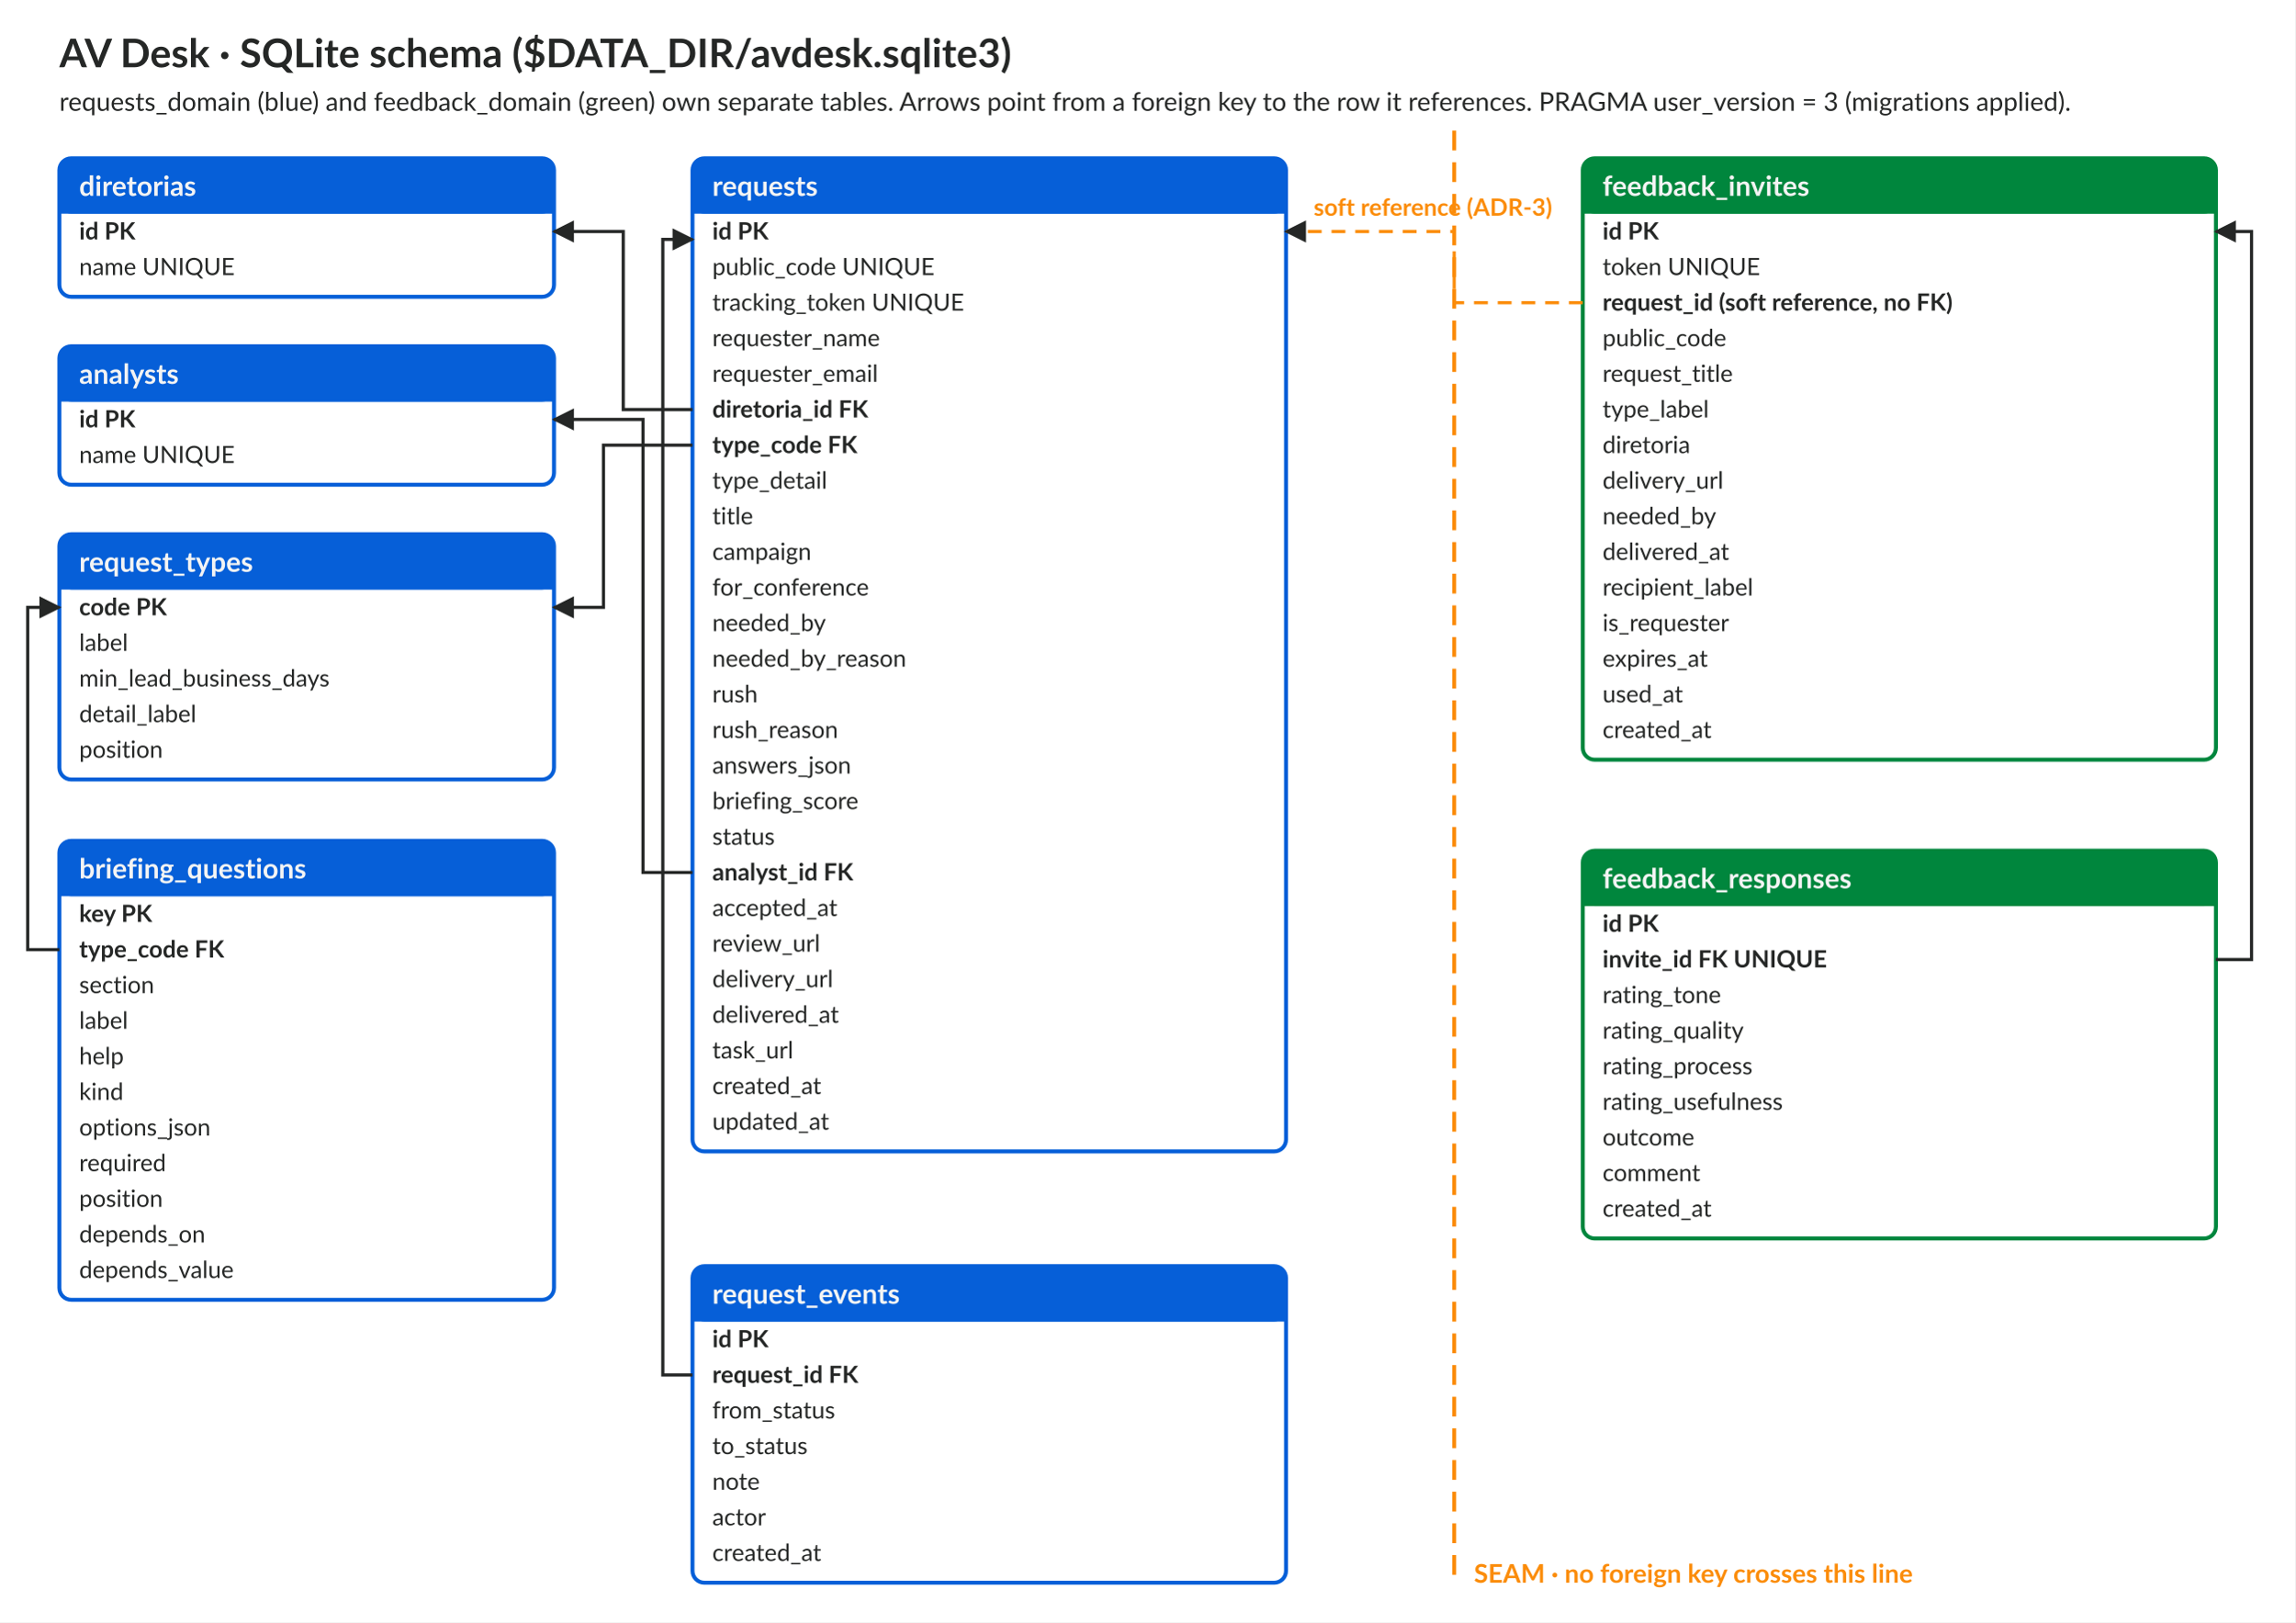
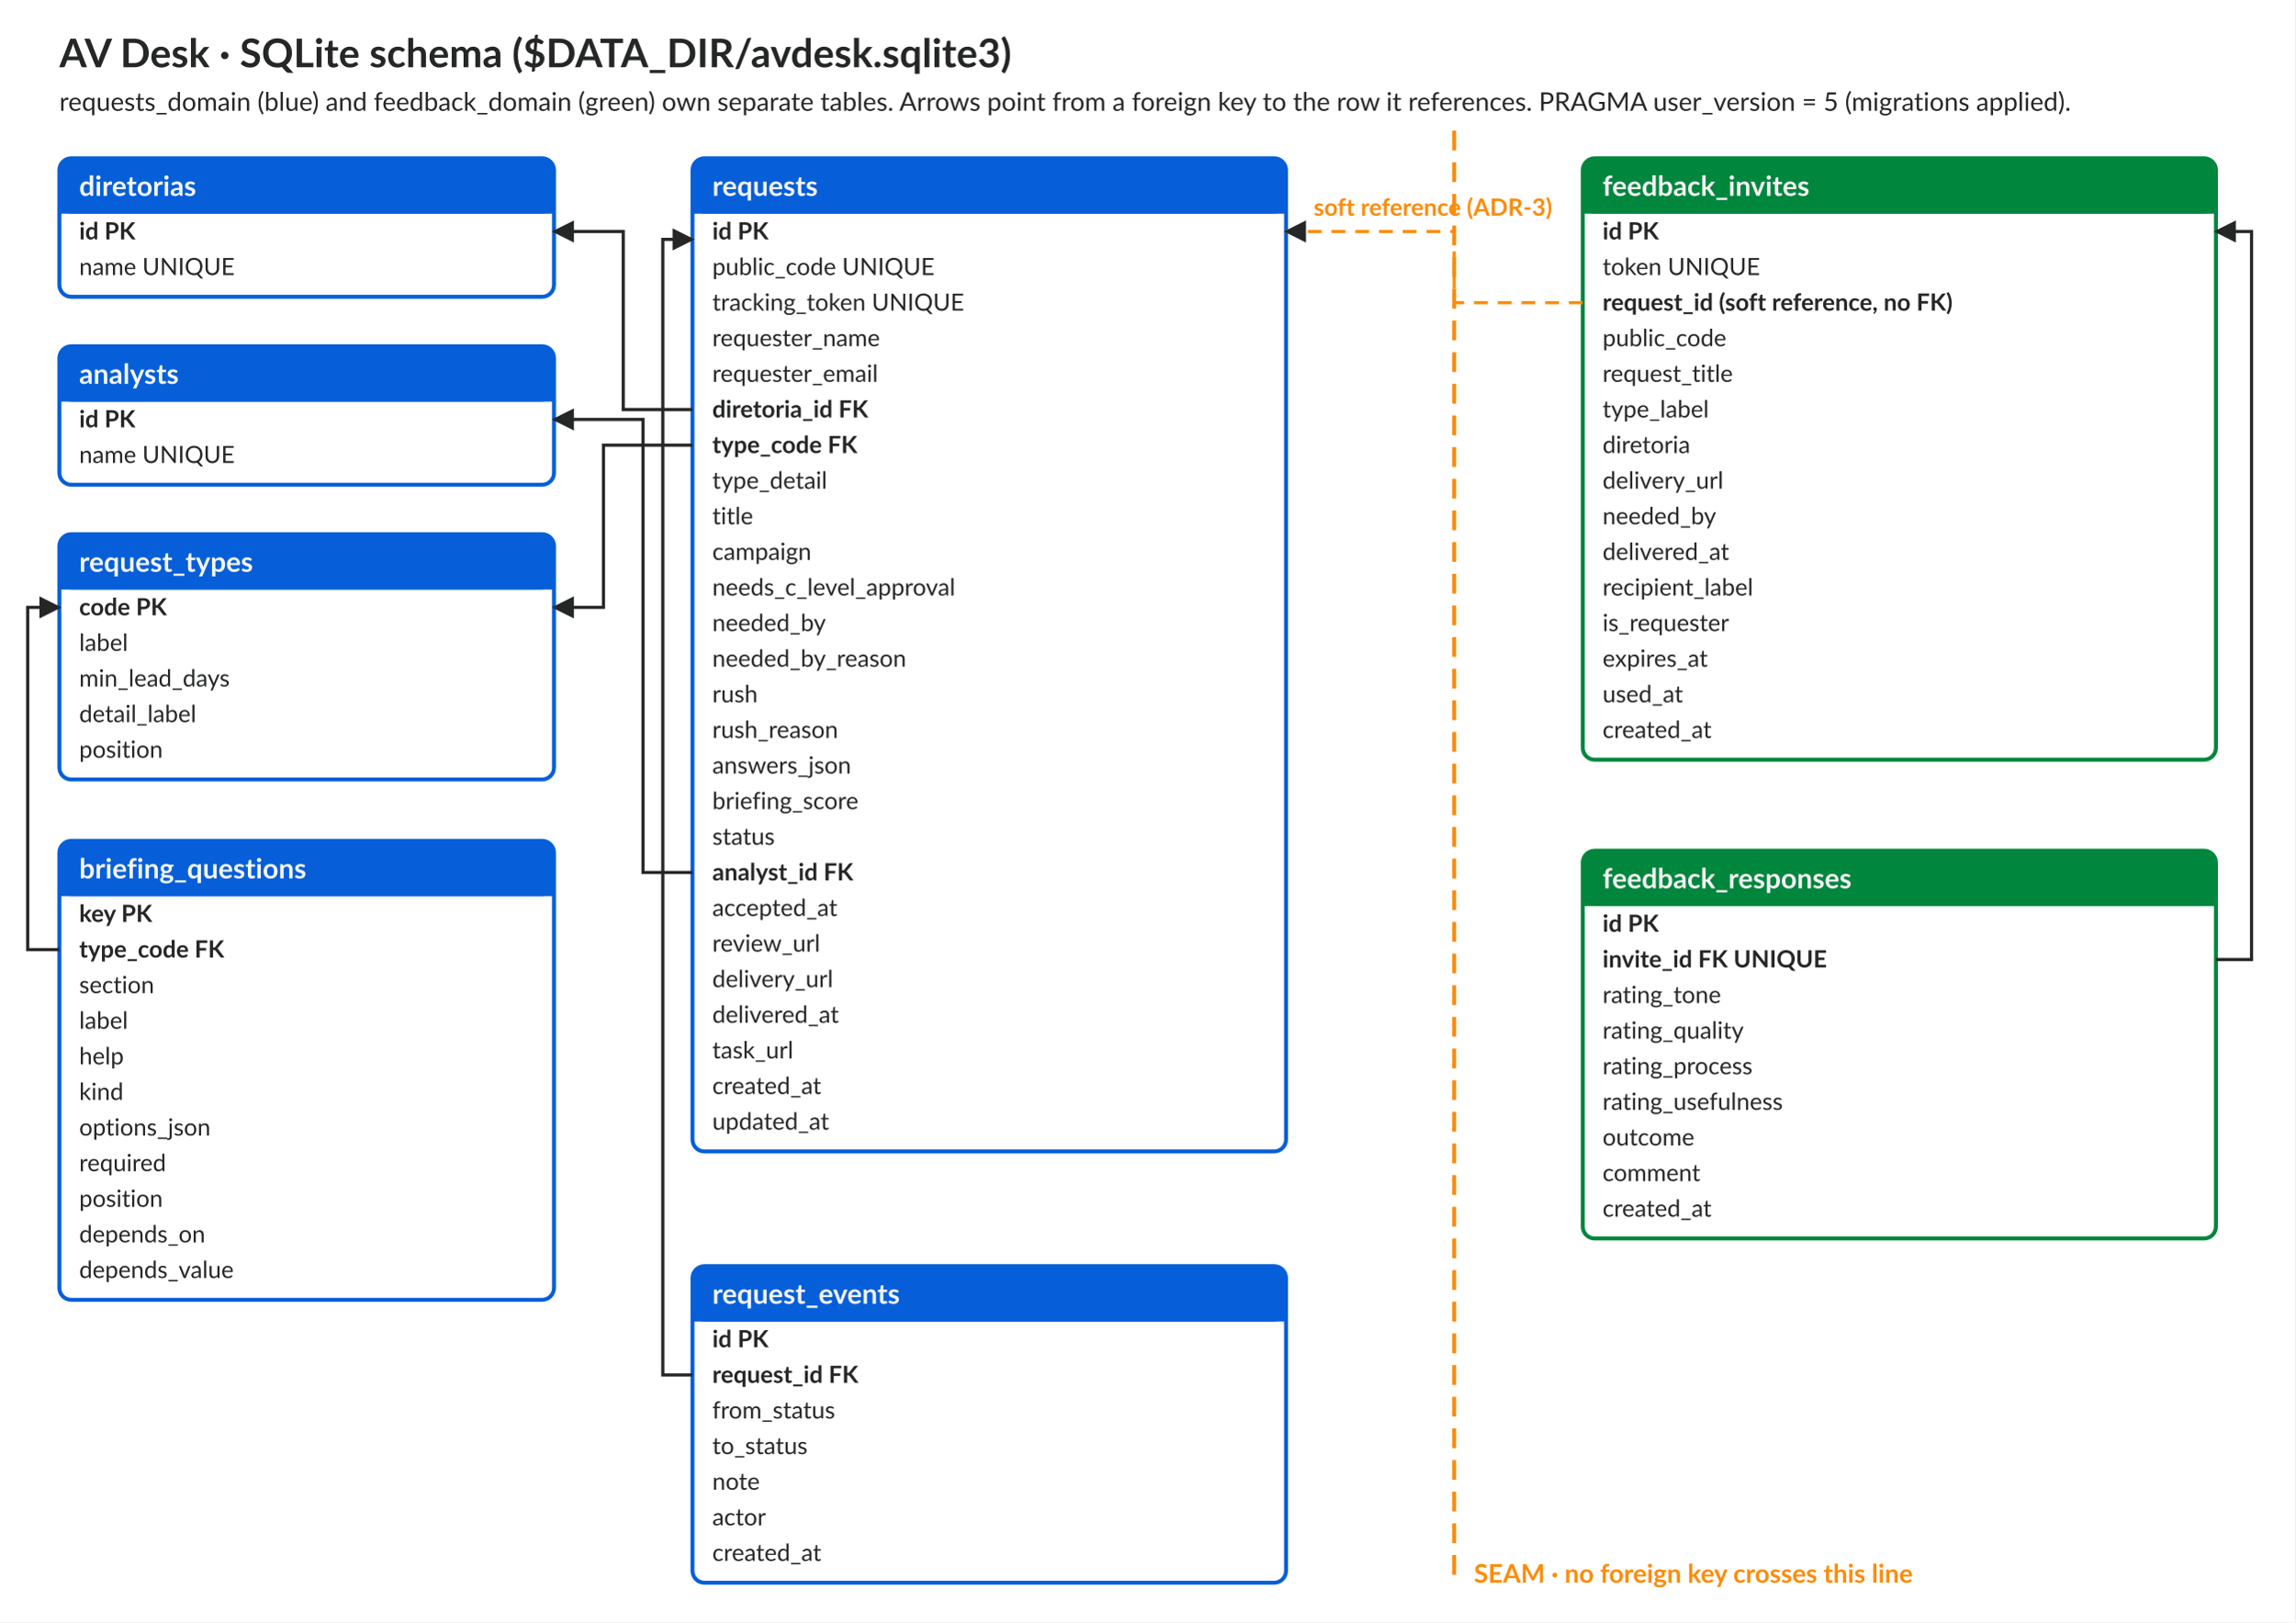
<svg xmlns="http://www.w3.org/2000/svg" width="1160" height="820" viewBox="0 0 1160 820" font-family="Lato, 'Segoe UI', Arial, sans-serif">
  <defs>
    <marker id="arrow" viewBox="0 0 10 10" refX="9" refY="5" markerWidth="7" markerHeight="7" orient="auto-start-reverse">
      <path d="M0 0 L10 5 L0 10 z" fill="#252726" />
    </marker>
  </defs>
  <rect width="1160" height="820" fill="#FFFFFF" />
  <text x="30" y="34" fill="#252726" font-size="20" font-weight="700">AV Desk · SQLite schema ($DATA_DIR/avdesk.sqlite3)</text>
-   <text x="30" y="56" fill="#252726" font-size="13">requests_domain (blue) and feedback_domain (green) own separate tables. Arrows point from a foreign key to the row it references. PRAGMA user_version = 3 (migrations applied).</text>
+   <text x="30" y="56" fill="#252726" font-size="13">requests_domain (blue) and feedback_domain (green) own separate tables. Arrows point from a foreign key to the row it references. PRAGMA user_version = 5 (migrations applied).</text>
  <line x1="735" y1="66" x2="735" y2="800" stroke="#FB8C0A" stroke-width="2" stroke-dasharray="10 6" />
  <text x="745" y="800" fill="#FB8C0A" font-size="13" font-weight="700">SEAM · no foreign key crosses this line</text>
  <rect x="30" y="80" width="250" height="70" rx="6" fill="#FFFFFF" stroke="#065FD8" stroke-width="2" />
  <rect x="30" y="80" width="250" height="28" rx="6" fill="#065FD8" />
  <rect x="30" y="102" width="250" height="6" fill="#065FD8" />
  <text x="40" y="99" fill="#F4F4F4" font-weight="700" font-size="14">diretorias</text>
  <text x="40" y="121" fill="#252726" font-size="12" font-weight="700">id  PK</text>
  <text x="40" y="139" fill="#252726" font-size="12" font-weight="400">name  UNIQUE</text>
  <rect x="30" y="175" width="250" height="70" rx="6" fill="#FFFFFF" stroke="#065FD8" stroke-width="2" />
  <rect x="30" y="175" width="250" height="28" rx="6" fill="#065FD8" />
  <rect x="30" y="197" width="250" height="6" fill="#065FD8" />
  <text x="40" y="194" fill="#F4F4F4" font-weight="700" font-size="14">analysts</text>
  <text x="40" y="216" fill="#252726" font-size="12" font-weight="700">id  PK</text>
  <text x="40" y="234" fill="#252726" font-size="12" font-weight="400">name  UNIQUE</text>
  <rect x="30" y="270" width="250" height="124" rx="6" fill="#FFFFFF" stroke="#065FD8" stroke-width="2" />
  <rect x="30" y="270" width="250" height="28" rx="6" fill="#065FD8" />
  <rect x="30" y="292" width="250" height="6" fill="#065FD8" />
  <text x="40" y="289" fill="#F4F4F4" font-weight="700" font-size="14">request_types</text>
  <text x="40" y="311" fill="#252726" font-size="12" font-weight="700">code  PK</text>
  <text x="40" y="329" fill="#252726" font-size="12" font-weight="400">label</text>
-   <text x="40" y="347" fill="#252726" font-size="12" font-weight="400">min_lead_business_days</text>
+   <text x="40" y="347" fill="#252726" font-size="12" font-weight="400">min_lead_days</text>
  <text x="40" y="365" fill="#252726" font-size="12" font-weight="400">detail_label</text>
  <text x="40" y="383" fill="#252726" font-size="12" font-weight="400">position</text>
  <rect x="30" y="425" width="250" height="232" rx="6" fill="#FFFFFF" stroke="#065FD8" stroke-width="2" />
  <rect x="30" y="425" width="250" height="28" rx="6" fill="#065FD8" />
  <rect x="30" y="447" width="250" height="6" fill="#065FD8" />
  <text x="40" y="444" fill="#F4F4F4" font-weight="700" font-size="14">briefing_questions</text>
  <text x="40" y="466" fill="#252726" font-size="12" font-weight="700">key  PK</text>
  <text x="40" y="484" fill="#252726" font-size="12" font-weight="700">type_code  FK</text>
  <text x="40" y="502" fill="#252726" font-size="12" font-weight="400">section</text>
  <text x="40" y="520" fill="#252726" font-size="12" font-weight="400">label</text>
  <text x="40" y="538" fill="#252726" font-size="12" font-weight="400">help</text>
  <text x="40" y="556" fill="#252726" font-size="12" font-weight="400">kind</text>
  <text x="40" y="574" fill="#252726" font-size="12" font-weight="400">options_json</text>
  <text x="40" y="592" fill="#252726" font-size="12" font-weight="400">required</text>
  <text x="40" y="610" fill="#252726" font-size="12" font-weight="400">position</text>
  <text x="40" y="628" fill="#252726" font-size="12" font-weight="400">depends_on</text>
  <text x="40" y="646" fill="#252726" font-size="12" font-weight="400">depends_value</text>
  <rect x="350" y="80" width="300" height="502" rx="6" fill="#FFFFFF" stroke="#065FD8" stroke-width="2" />
  <rect x="350" y="80" width="300" height="28" rx="6" fill="#065FD8" />
  <rect x="350" y="102" width="300" height="6" fill="#065FD8" />
  <text x="360" y="99" fill="#F4F4F4" font-weight="700" font-size="14">requests</text>
  <text x="360" y="121" fill="#252726" font-size="12" font-weight="700">id  PK</text>
  <text x="360" y="139" fill="#252726" font-size="12" font-weight="400">public_code  UNIQUE</text>
  <text x="360" y="157" fill="#252726" font-size="12" font-weight="400">tracking_token  UNIQUE</text>
  <text x="360" y="175" fill="#252726" font-size="12" font-weight="400">requester_name</text>
  <text x="360" y="193" fill="#252726" font-size="12" font-weight="400">requester_email</text>
  <text x="360" y="211" fill="#252726" font-size="12" font-weight="700">diretoria_id  FK</text>
  <text x="360" y="229" fill="#252726" font-size="12" font-weight="700">type_code  FK</text>
  <text x="360" y="247" fill="#252726" font-size="12" font-weight="400">type_detail</text>
  <text x="360" y="265" fill="#252726" font-size="12" font-weight="400">title</text>
  <text x="360" y="283" fill="#252726" font-size="12" font-weight="400">campaign</text>
-   <text x="360" y="301" fill="#252726" font-size="12" font-weight="400">for_conference</text>
+   <text x="360" y="301" fill="#252726" font-size="12" font-weight="400">needs_c_level_approval</text>
  <text x="360" y="319" fill="#252726" font-size="12" font-weight="400">needed_by</text>
  <text x="360" y="337" fill="#252726" font-size="12" font-weight="400">needed_by_reason</text>
  <text x="360" y="355" fill="#252726" font-size="12" font-weight="400">rush</text>
  <text x="360" y="373" fill="#252726" font-size="12" font-weight="400">rush_reason</text>
  <text x="360" y="391" fill="#252726" font-size="12" font-weight="400">answers_json</text>
  <text x="360" y="409" fill="#252726" font-size="12" font-weight="400">briefing_score</text>
  <text x="360" y="427" fill="#252726" font-size="12" font-weight="400">status</text>
  <text x="360" y="445" fill="#252726" font-size="12" font-weight="700">analyst_id  FK</text>
  <text x="360" y="463" fill="#252726" font-size="12" font-weight="400">accepted_at</text>
  <text x="360" y="481" fill="#252726" font-size="12" font-weight="400">review_url</text>
  <text x="360" y="499" fill="#252726" font-size="12" font-weight="400">delivery_url</text>
  <text x="360" y="517" fill="#252726" font-size="12" font-weight="400">delivered_at</text>
  <text x="360" y="535" fill="#252726" font-size="12" font-weight="400">task_url</text>
  <text x="360" y="553" fill="#252726" font-size="12" font-weight="400">created_at</text>
  <text x="360" y="571" fill="#252726" font-size="12" font-weight="400">updated_at</text>
  <rect x="350" y="640" width="300" height="160" rx="6" fill="#FFFFFF" stroke="#065FD8" stroke-width="2" />
  <rect x="350" y="640" width="300" height="28" rx="6" fill="#065FD8" />
  <rect x="350" y="662" width="300" height="6" fill="#065FD8" />
  <text x="360" y="659" fill="#F4F4F4" font-weight="700" font-size="14">request_events</text>
  <text x="360" y="681" fill="#252726" font-size="12" font-weight="700">id  PK</text>
  <text x="360" y="699" fill="#252726" font-size="12" font-weight="700">request_id  FK</text>
  <text x="360" y="717" fill="#252726" font-size="12" font-weight="400">from_status</text>
  <text x="360" y="735" fill="#252726" font-size="12" font-weight="400">to_status</text>
  <text x="360" y="753" fill="#252726" font-size="12" font-weight="400">note</text>
  <text x="360" y="771" fill="#252726" font-size="12" font-weight="400">actor</text>
  <text x="360" y="789" fill="#252726" font-size="12" font-weight="400">created_at</text>
  <rect x="800" y="80" width="320" height="304" rx="6" fill="#FFFFFF" stroke="#00863D" stroke-width="2" />
  <rect x="800" y="80" width="320" height="28" rx="6" fill="#00863D" />
  <rect x="800" y="102" width="320" height="6" fill="#00863D" />
  <text x="810" y="99" fill="#F4F4F4" font-weight="700" font-size="14">feedback_invites</text>
  <text x="810" y="121" fill="#252726" font-size="12" font-weight="700">id  PK</text>
  <text x="810" y="139" fill="#252726" font-size="12" font-weight="400">token  UNIQUE</text>
  <text x="810" y="157" fill="#252726" font-size="12" font-weight="700">request_id  (soft reference, no FK)</text>
  <text x="810" y="175" fill="#252726" font-size="12" font-weight="400">public_code</text>
  <text x="810" y="193" fill="#252726" font-size="12" font-weight="400">request_title</text>
  <text x="810" y="211" fill="#252726" font-size="12" font-weight="400">type_label</text>
  <text x="810" y="229" fill="#252726" font-size="12" font-weight="400">diretoria</text>
  <text x="810" y="247" fill="#252726" font-size="12" font-weight="400">delivery_url</text>
  <text x="810" y="265" fill="#252726" font-size="12" font-weight="400">needed_by</text>
  <text x="810" y="283" fill="#252726" font-size="12" font-weight="400">delivered_at</text>
  <text x="810" y="301" fill="#252726" font-size="12" font-weight="400">recipient_label</text>
  <text x="810" y="319" fill="#252726" font-size="12" font-weight="400">is_requester</text>
  <text x="810" y="337" fill="#252726" font-size="12" font-weight="400">expires_at</text>
  <text x="810" y="355" fill="#252726" font-size="12" font-weight="400">used_at</text>
  <text x="810" y="373" fill="#252726" font-size="12" font-weight="400">created_at</text>
  <rect x="800" y="430" width="320" height="196" rx="6" fill="#FFFFFF" stroke="#00863D" stroke-width="2" />
  <rect x="800" y="430" width="320" height="28" rx="6" fill="#00863D" />
  <rect x="800" y="452" width="320" height="6" fill="#00863D" />
  <text x="810" y="449" fill="#F4F4F4" font-weight="700" font-size="14">feedback_responses</text>
  <text x="810" y="471" fill="#252726" font-size="12" font-weight="700">id  PK</text>
  <text x="810" y="489" fill="#252726" font-size="12" font-weight="700">invite_id  FK  UNIQUE</text>
  <text x="810" y="507" fill="#252726" font-size="12" font-weight="400">rating_tone</text>
  <text x="810" y="525" fill="#252726" font-size="12" font-weight="400">rating_quality</text>
  <text x="810" y="543" fill="#252726" font-size="12" font-weight="400">rating_process</text>
  <text x="810" y="561" fill="#252726" font-size="12" font-weight="400">rating_usefulness</text>
  <text x="810" y="579" fill="#252726" font-size="12" font-weight="400">outcome</text>
  <text x="810" y="597" fill="#252726" font-size="12" font-weight="400">comment</text>
  <text x="810" y="615" fill="#252726" font-size="12" font-weight="400">created_at</text>
  <path d="M350 207.0 H315 V117.0 H280" fill="none" stroke="#252726" stroke-width="1.6" marker-end="url(#arrow)" />
  <path d="M350 441.0 H325 V212.0 H280" fill="none" stroke="#252726" stroke-width="1.6" marker-end="url(#arrow)" />
  <path d="M350 225.0 H305 V307.0 H280" fill="none" stroke="#252726" stroke-width="1.6" marker-end="url(#arrow)" />
  <path d="M30 480.0 H14 V307.0 H30" fill="none" stroke="#252726" stroke-width="1.6" marker-end="url(#arrow)" />
  <path d="M350 695.0 H335 V121.0 H350" fill="none" stroke="#252726" stroke-width="1.6" marker-end="url(#arrow)" />
  <path d="M1120 485.0 H1138 V117.0 H1120" fill="none" stroke="#252726" stroke-width="1.6" marker-end="url(#arrow)" />
  <path d="M800 153.0 H735 V117.0 H650" fill="none" stroke="#FB8C0A" stroke-width="1.6" stroke-dasharray="7 5" marker-end="url(#arrow)" />
  <text x="664" y="109.0" fill="#FB8C0A" font-size="12" font-weight="700">soft reference (ADR-3)</text>
</svg>
